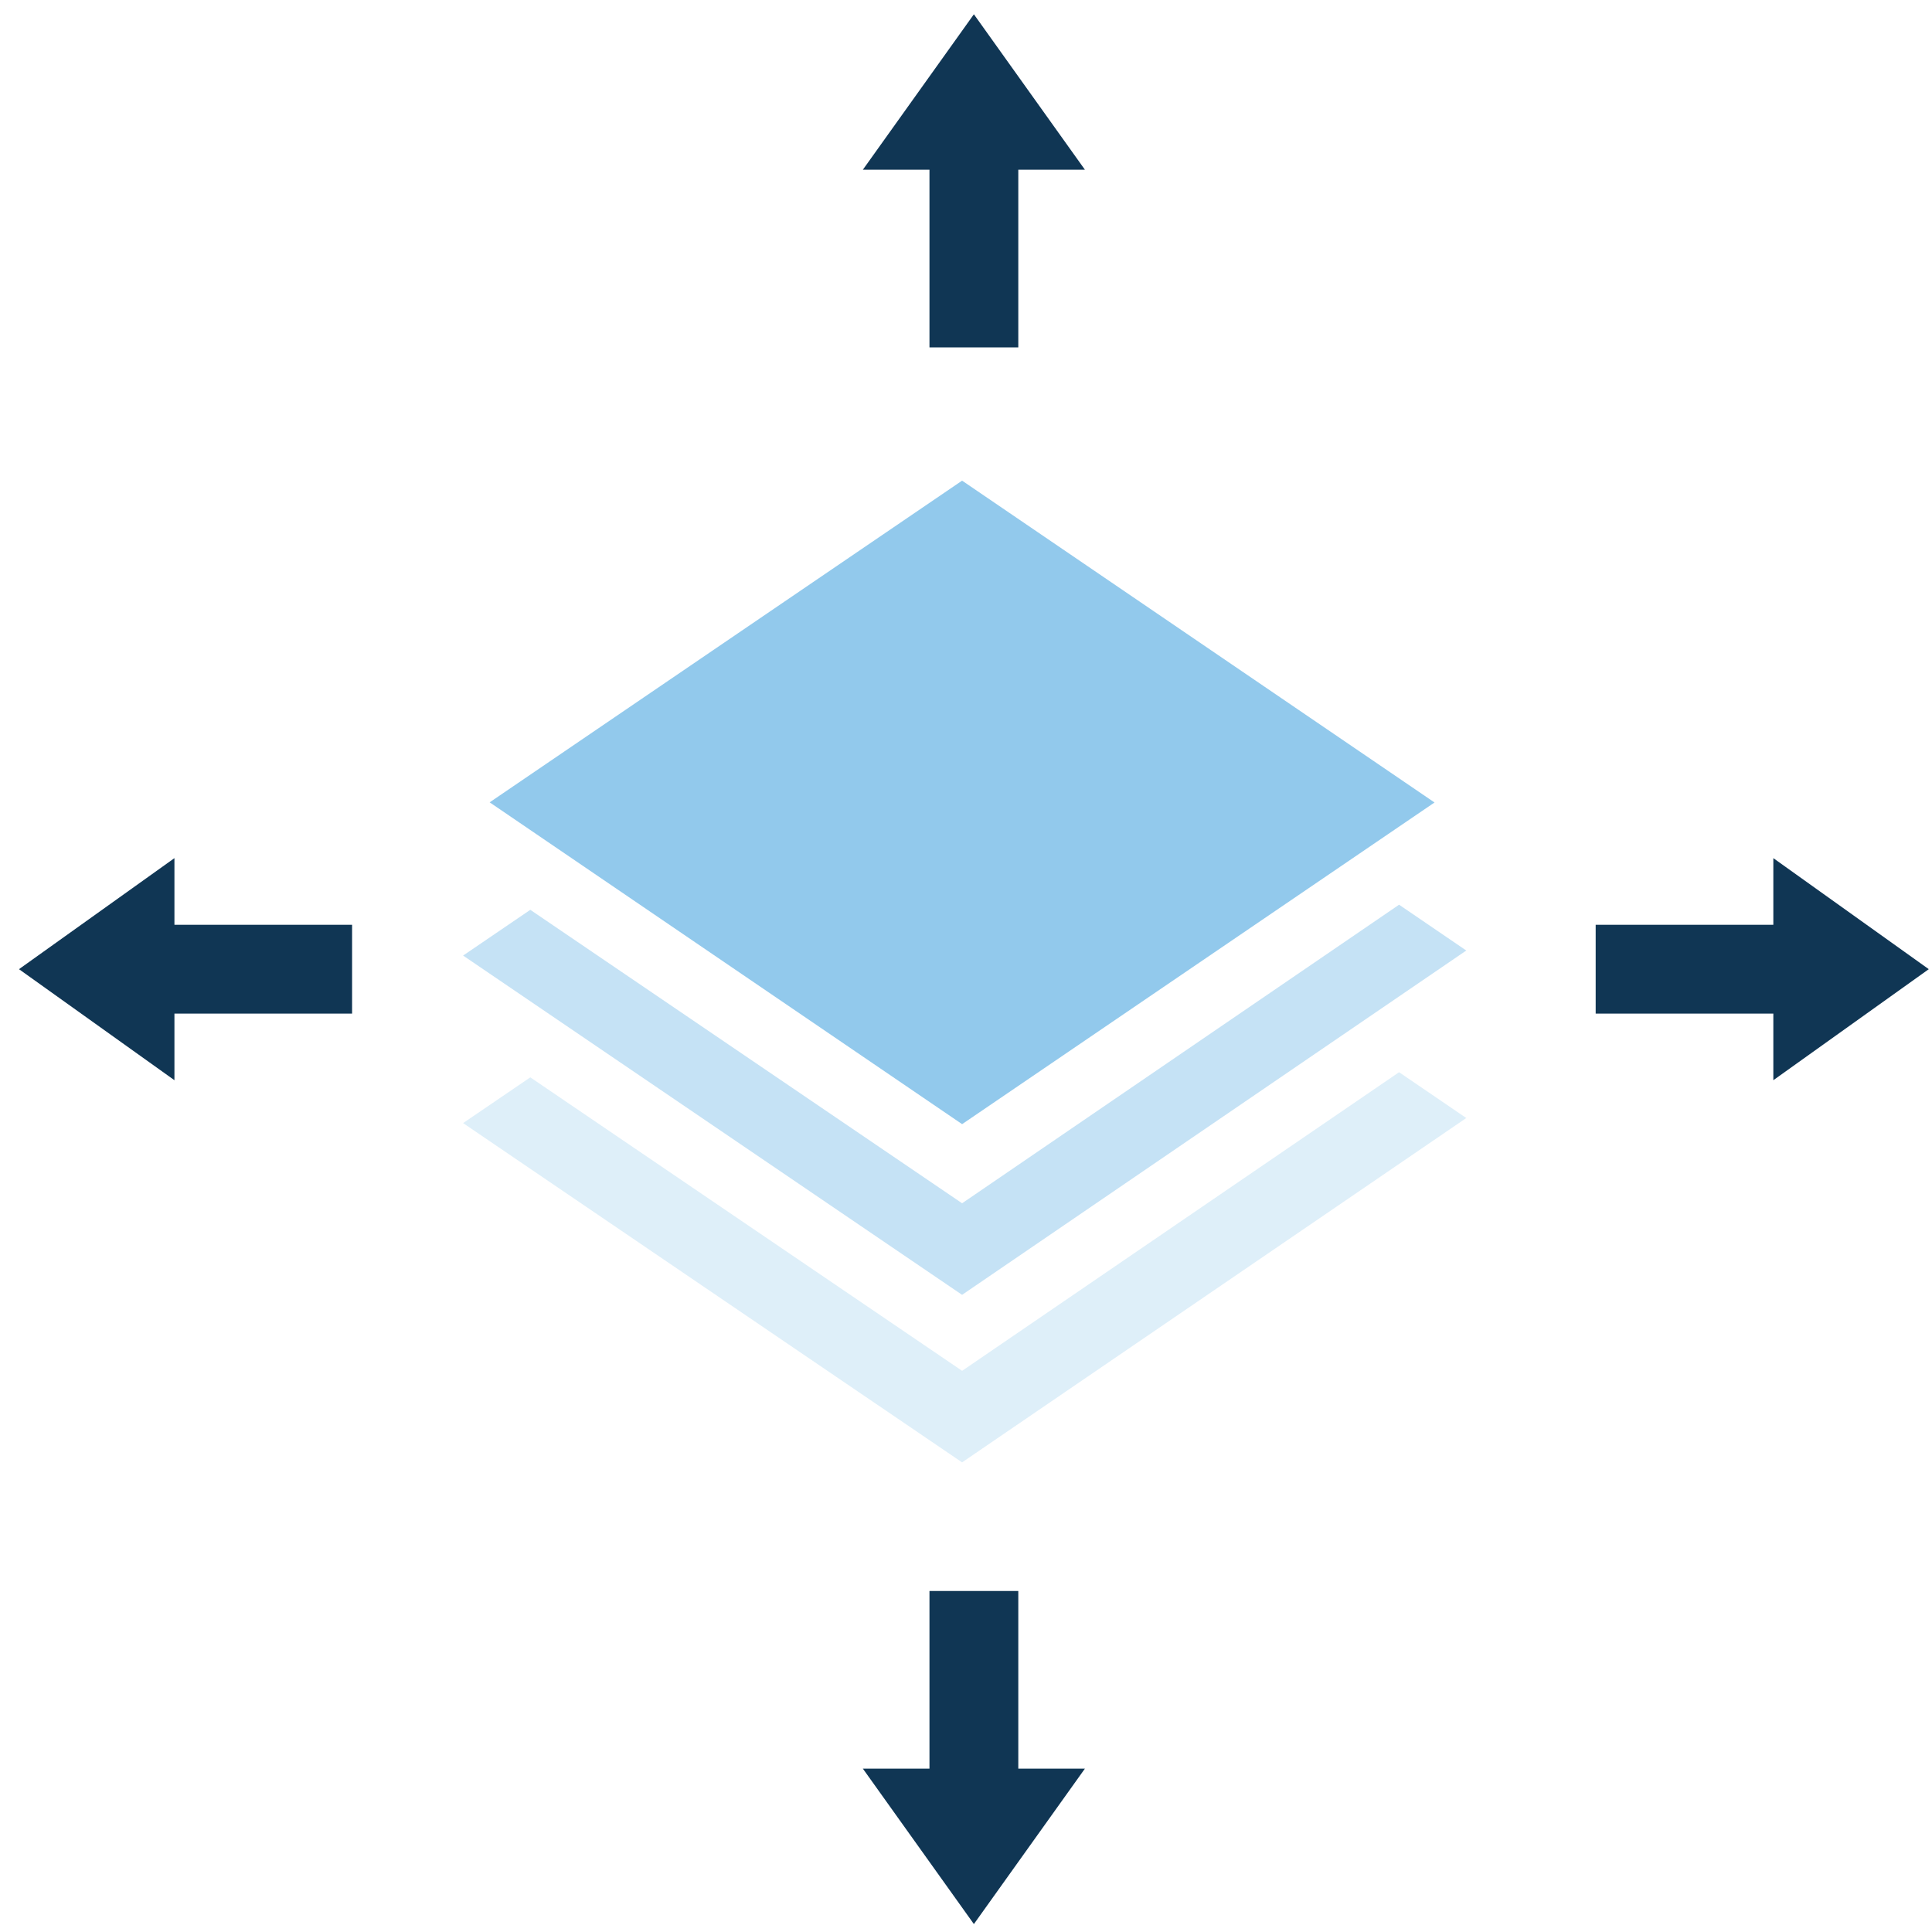
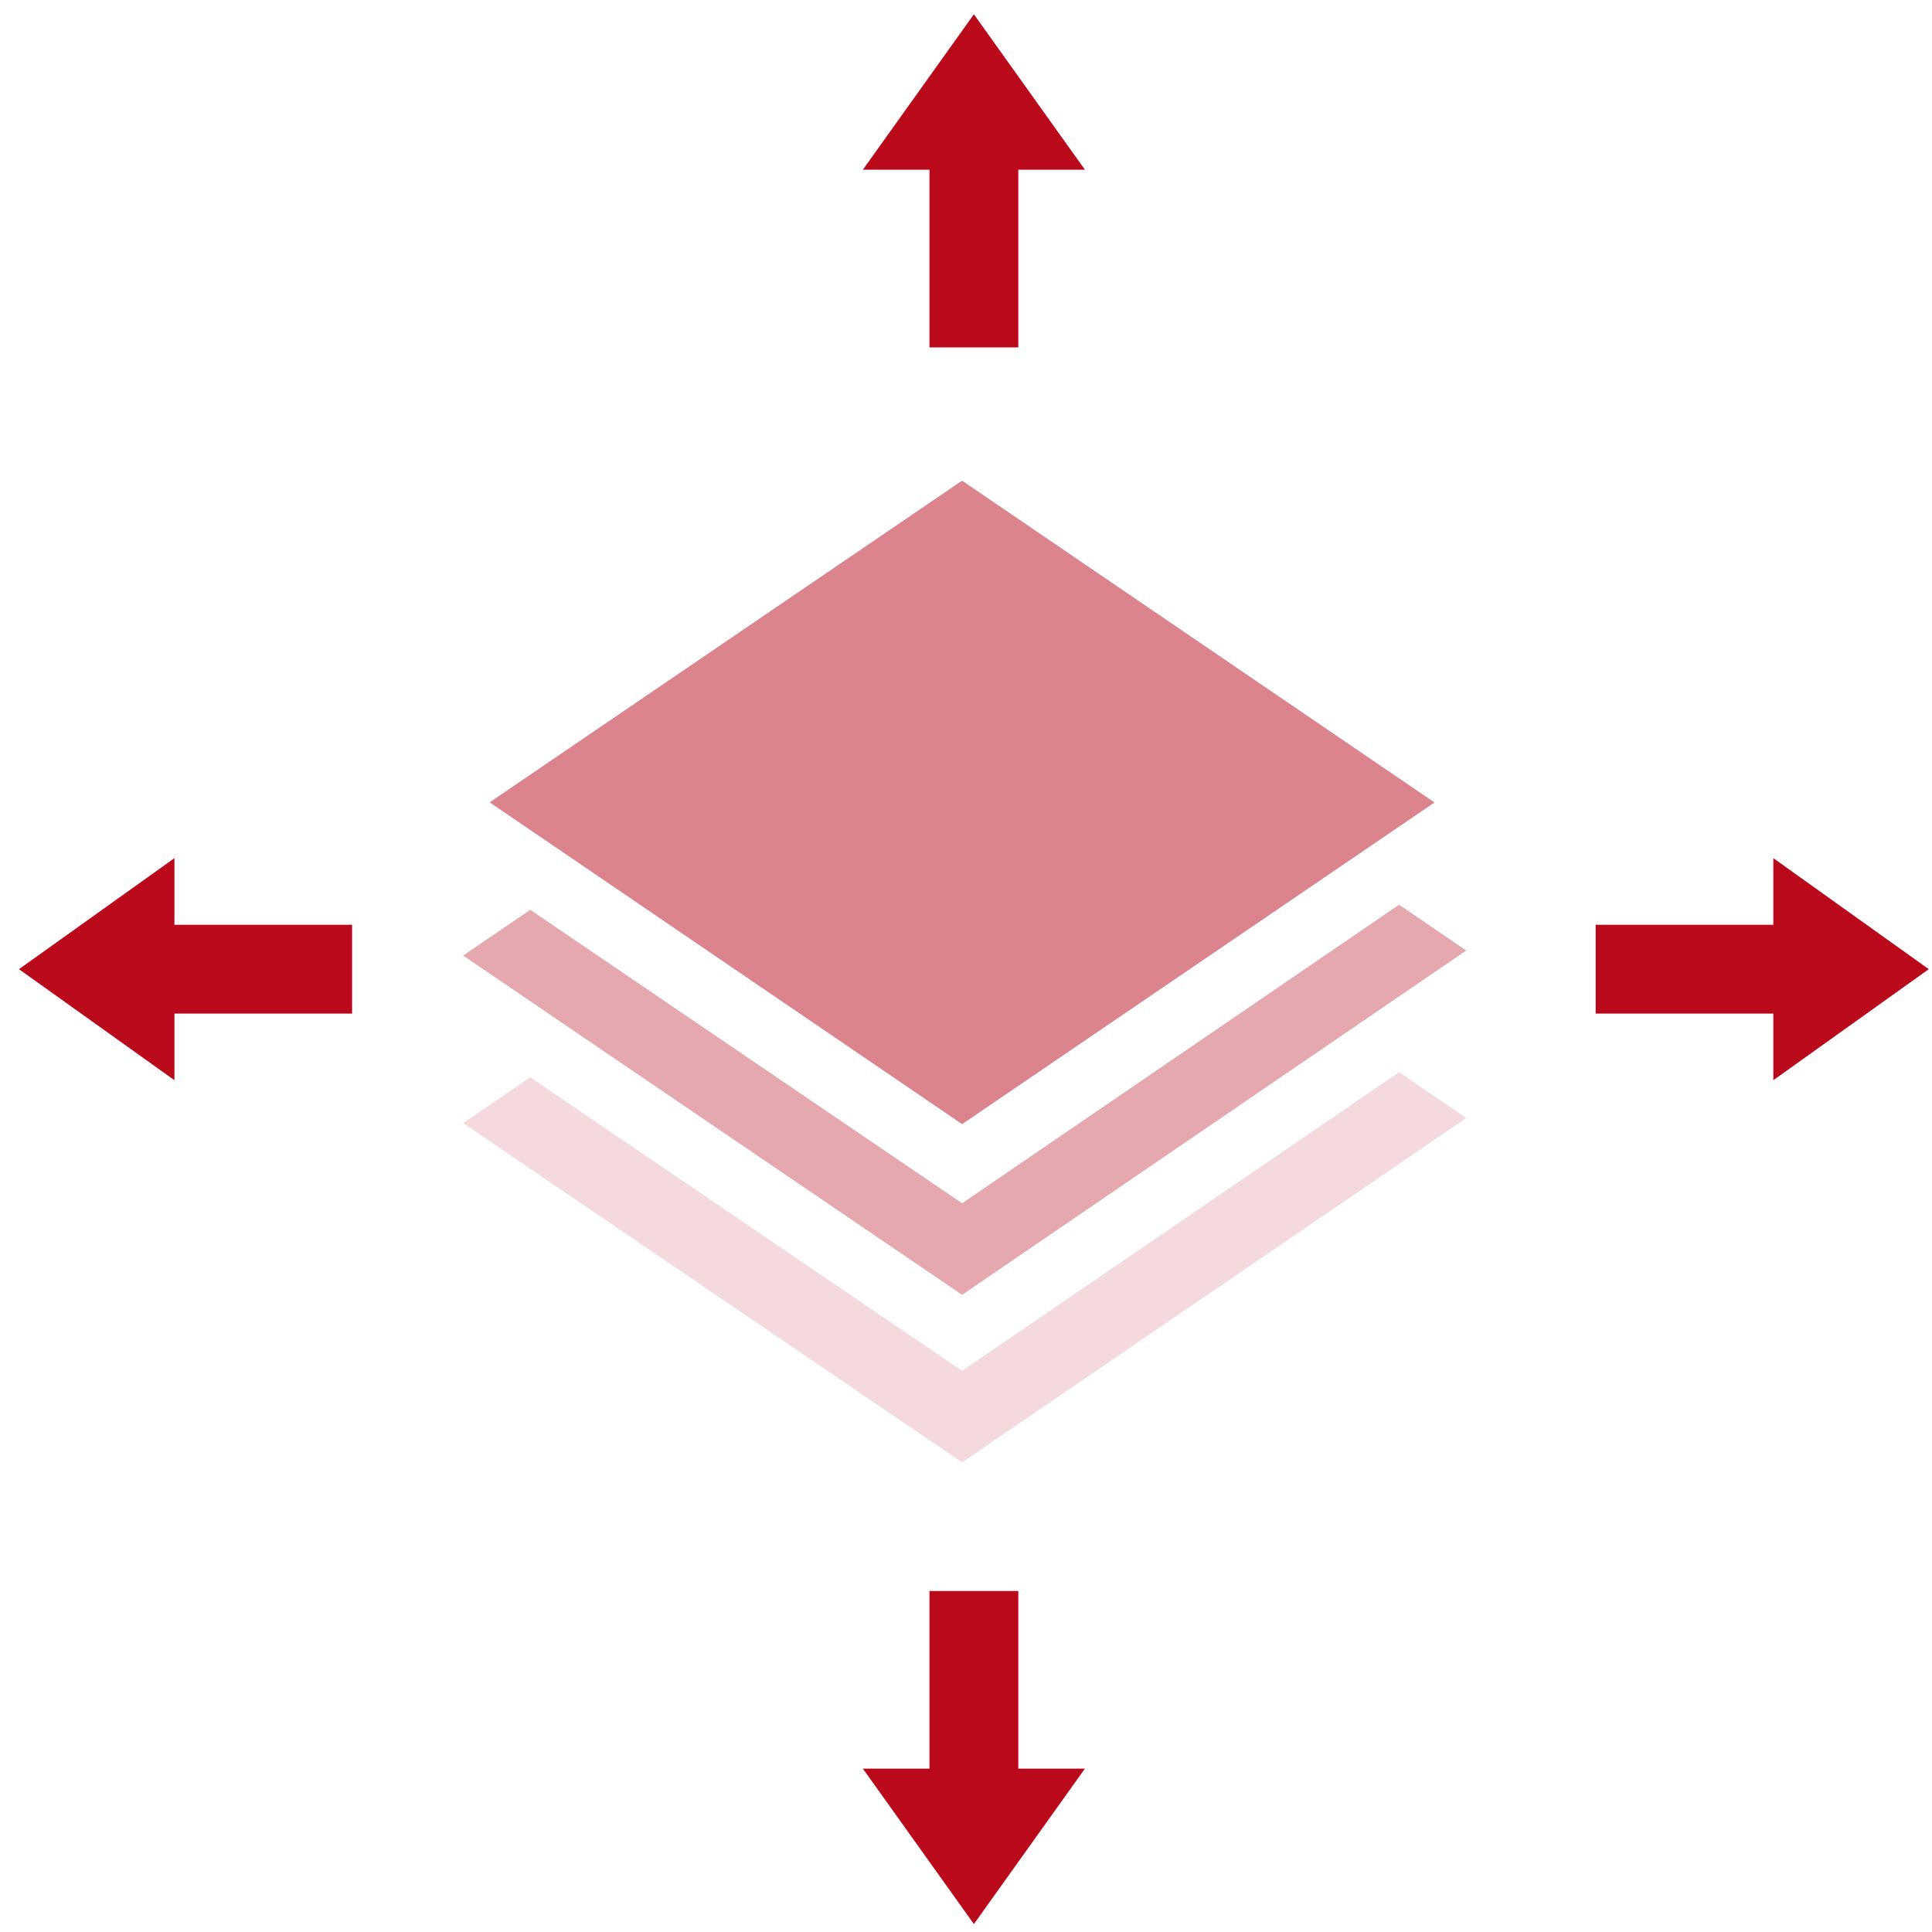
<svg xmlns="http://www.w3.org/2000/svg" width="87" height="87" fill="none">
-   <path fill-rule="evenodd" clip-rule="evenodd" d="M43.325 54.185L23.88 40.97l-3.026 2.06 22.47 15.278 22.704-15.505-3.026-2.063-19.678 13.445z" fill="#C5E2F5" />
-   <path fill-rule="evenodd" clip-rule="evenodd" d="M43.325 61.73L23.88 48.514l-3.026 2.06 22.47 15.278 22.704-15.506-3.026-2.063L43.325 61.73z" fill="#DEEFF9" />
-   <path fill-rule="evenodd" clip-rule="evenodd" d="M43.325 50.622L22.05 36.13l21.274-14.486 21.274 14.493-21.275 14.486z" fill="#92C9EC" />
-   <path fill-rule="evenodd" clip-rule="evenodd" d="M41.855 7.643v8h4v-8h3l-5-7-5 7h3zM79.855 41.643h-8v4h8v3l7-5-7-5v3zM7.855 45.643h8v-4h-8v-3l-7 5 7 5v-3zM45.855 79.643v-8h-4v8h-3l5 7 5-7h-3z" fill="#103654" />
+   <path fill-rule="evenodd" clip-rule="evenodd" d="M43.325 54.185L23.88 40.97l-3.026 2.06 22.47 15.278 22.704-15.505-3.026-2.063-19.678 13.445z" fill="#e6a8af" />
+   <path fill-rule="evenodd" clip-rule="evenodd" d="M43.325 61.73L23.88 48.514l-3.026 2.06 22.47 15.278 22.704-15.506-3.026-2.063L43.325 61.73z" fill="#f4dadc" />
+   <path fill-rule="evenodd" clip-rule="evenodd" d="M43.325 50.622L22.05 36.13l21.274-14.486 21.274 14.493-21.275 14.486z" fill="#dc848d" />
+   <path fill-rule="evenodd" clip-rule="evenodd" d="M41.855 7.643v8h4v-8h3l-5-7-5 7h3zM79.855 41.643h-8v4h8v3l7-5-7-5v3zM7.855 45.643h8v-4h-8v-3l-7 5 7 5v-3zM45.855 79.643v-8h-4v8h-3l5 7 5-7h-3z" fill="rgba(185, 9, 27, 1)" />
</svg>
